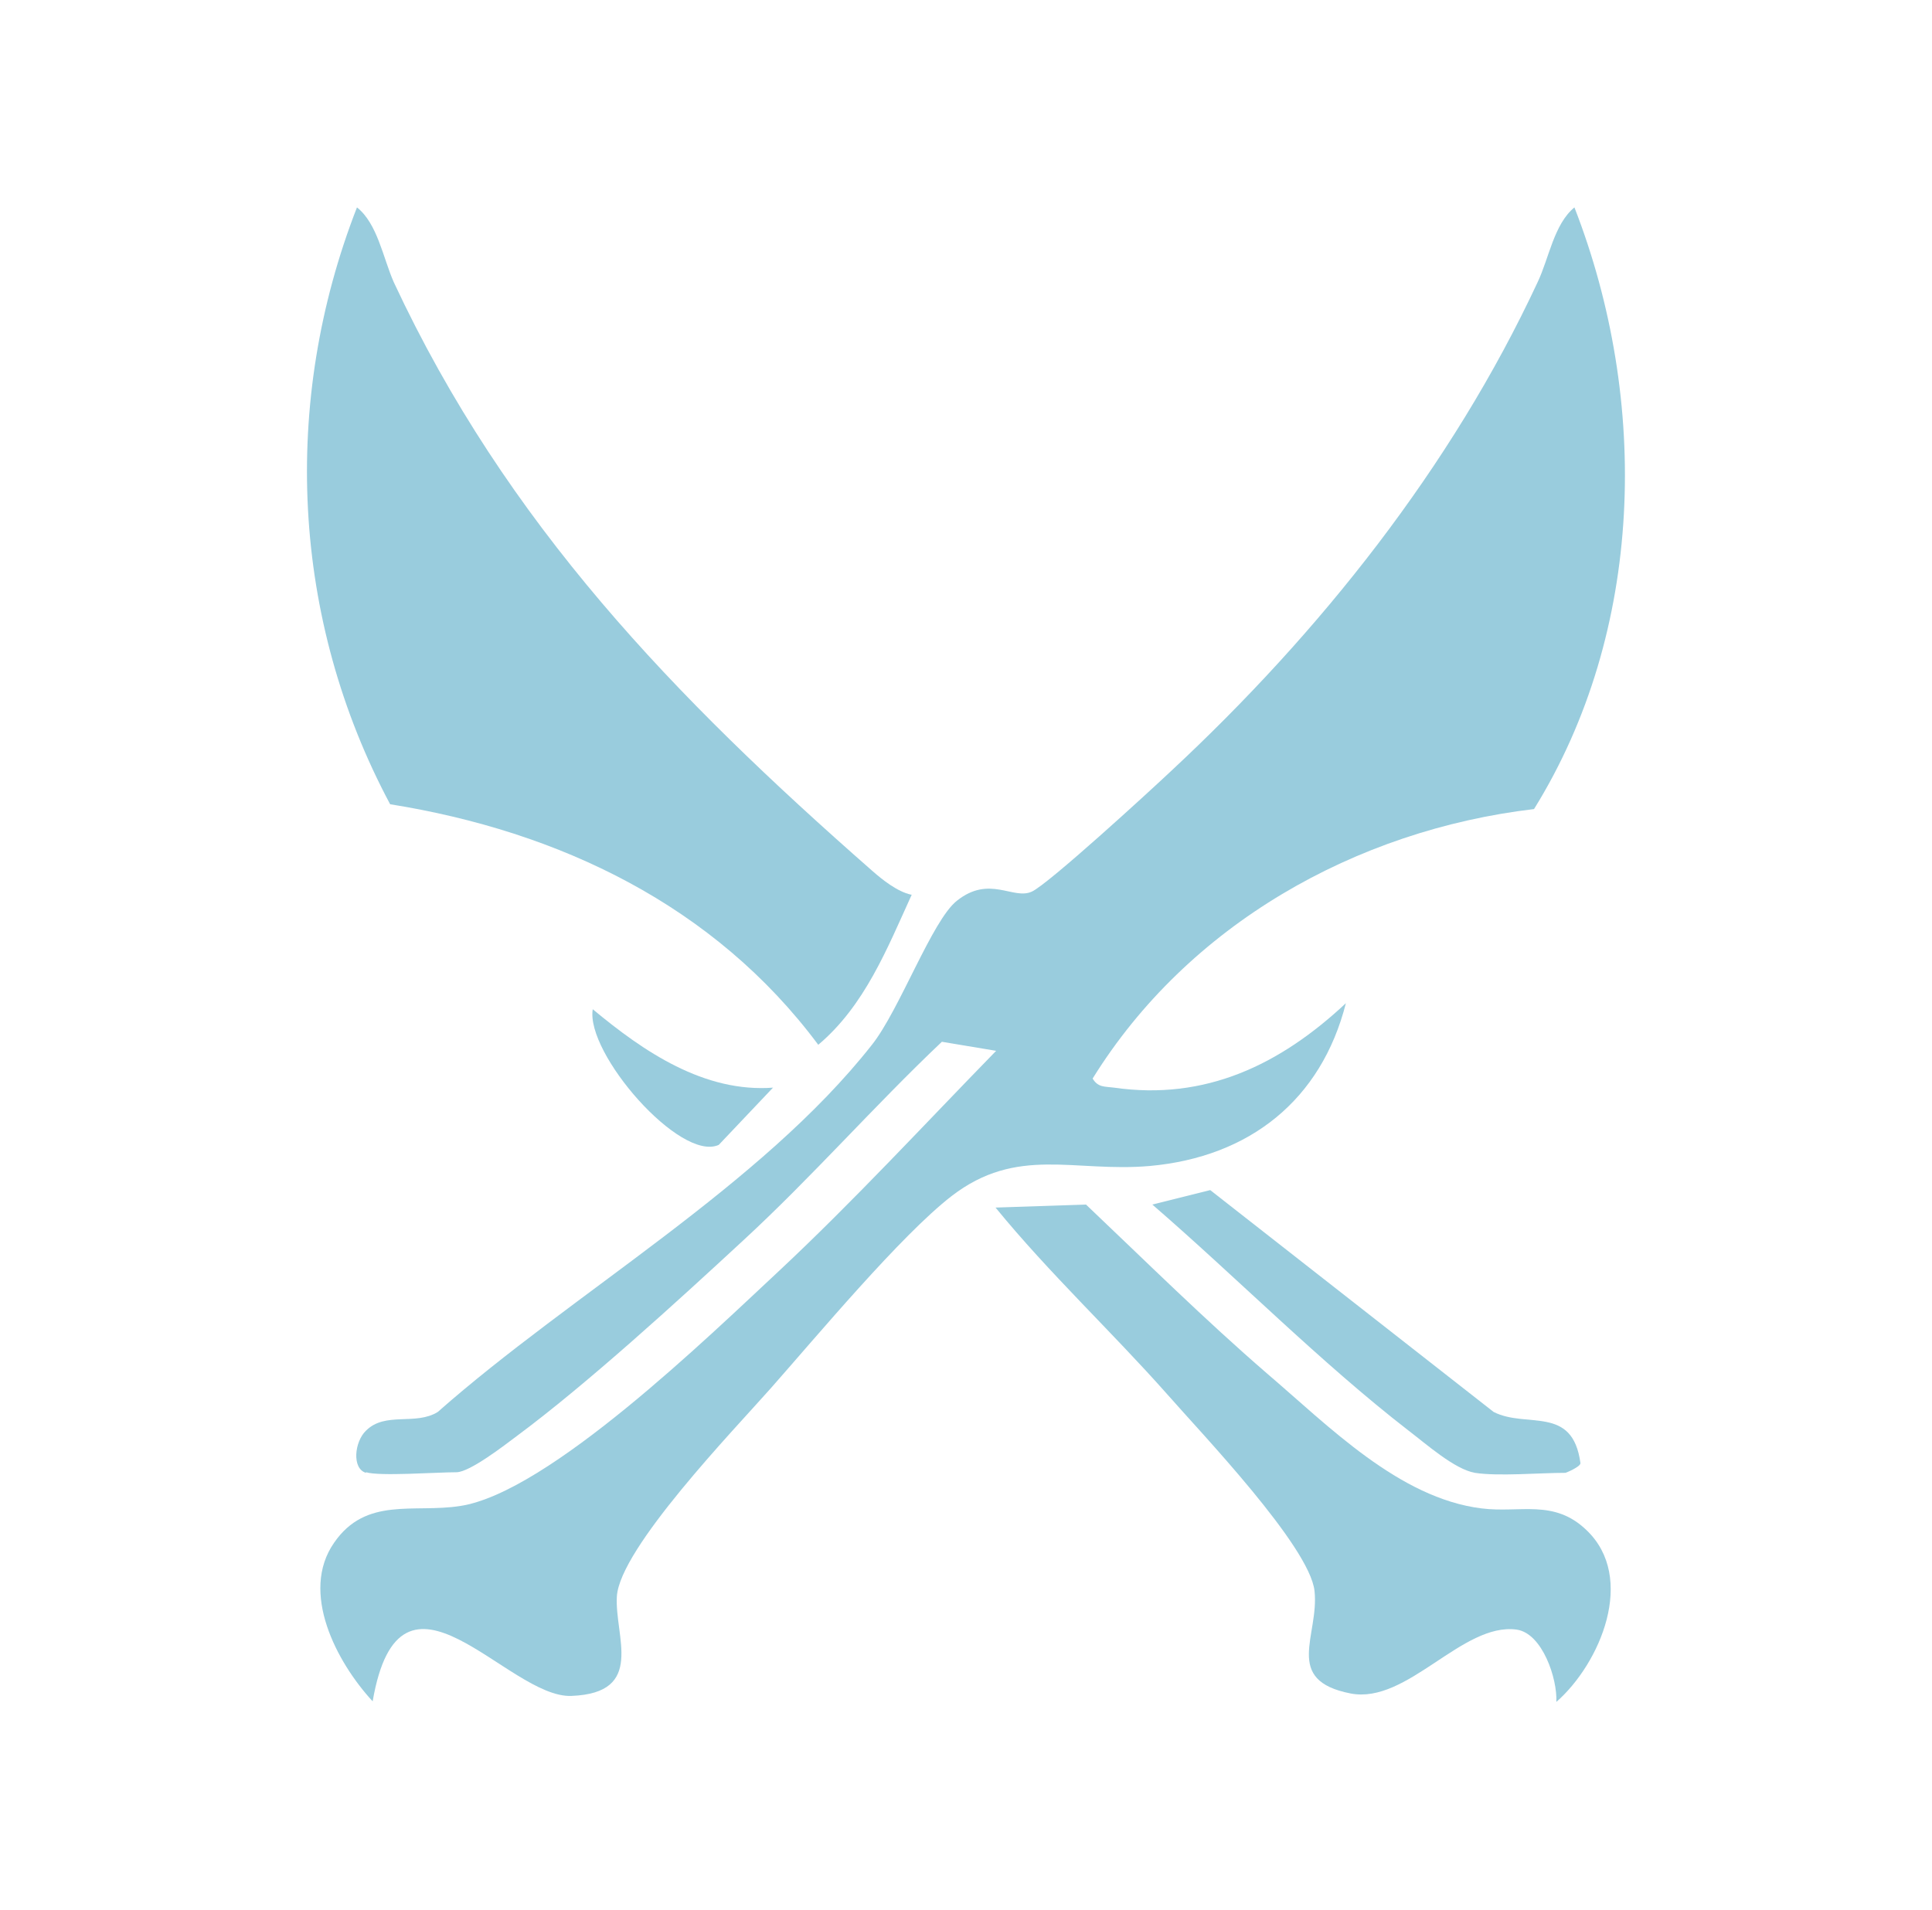
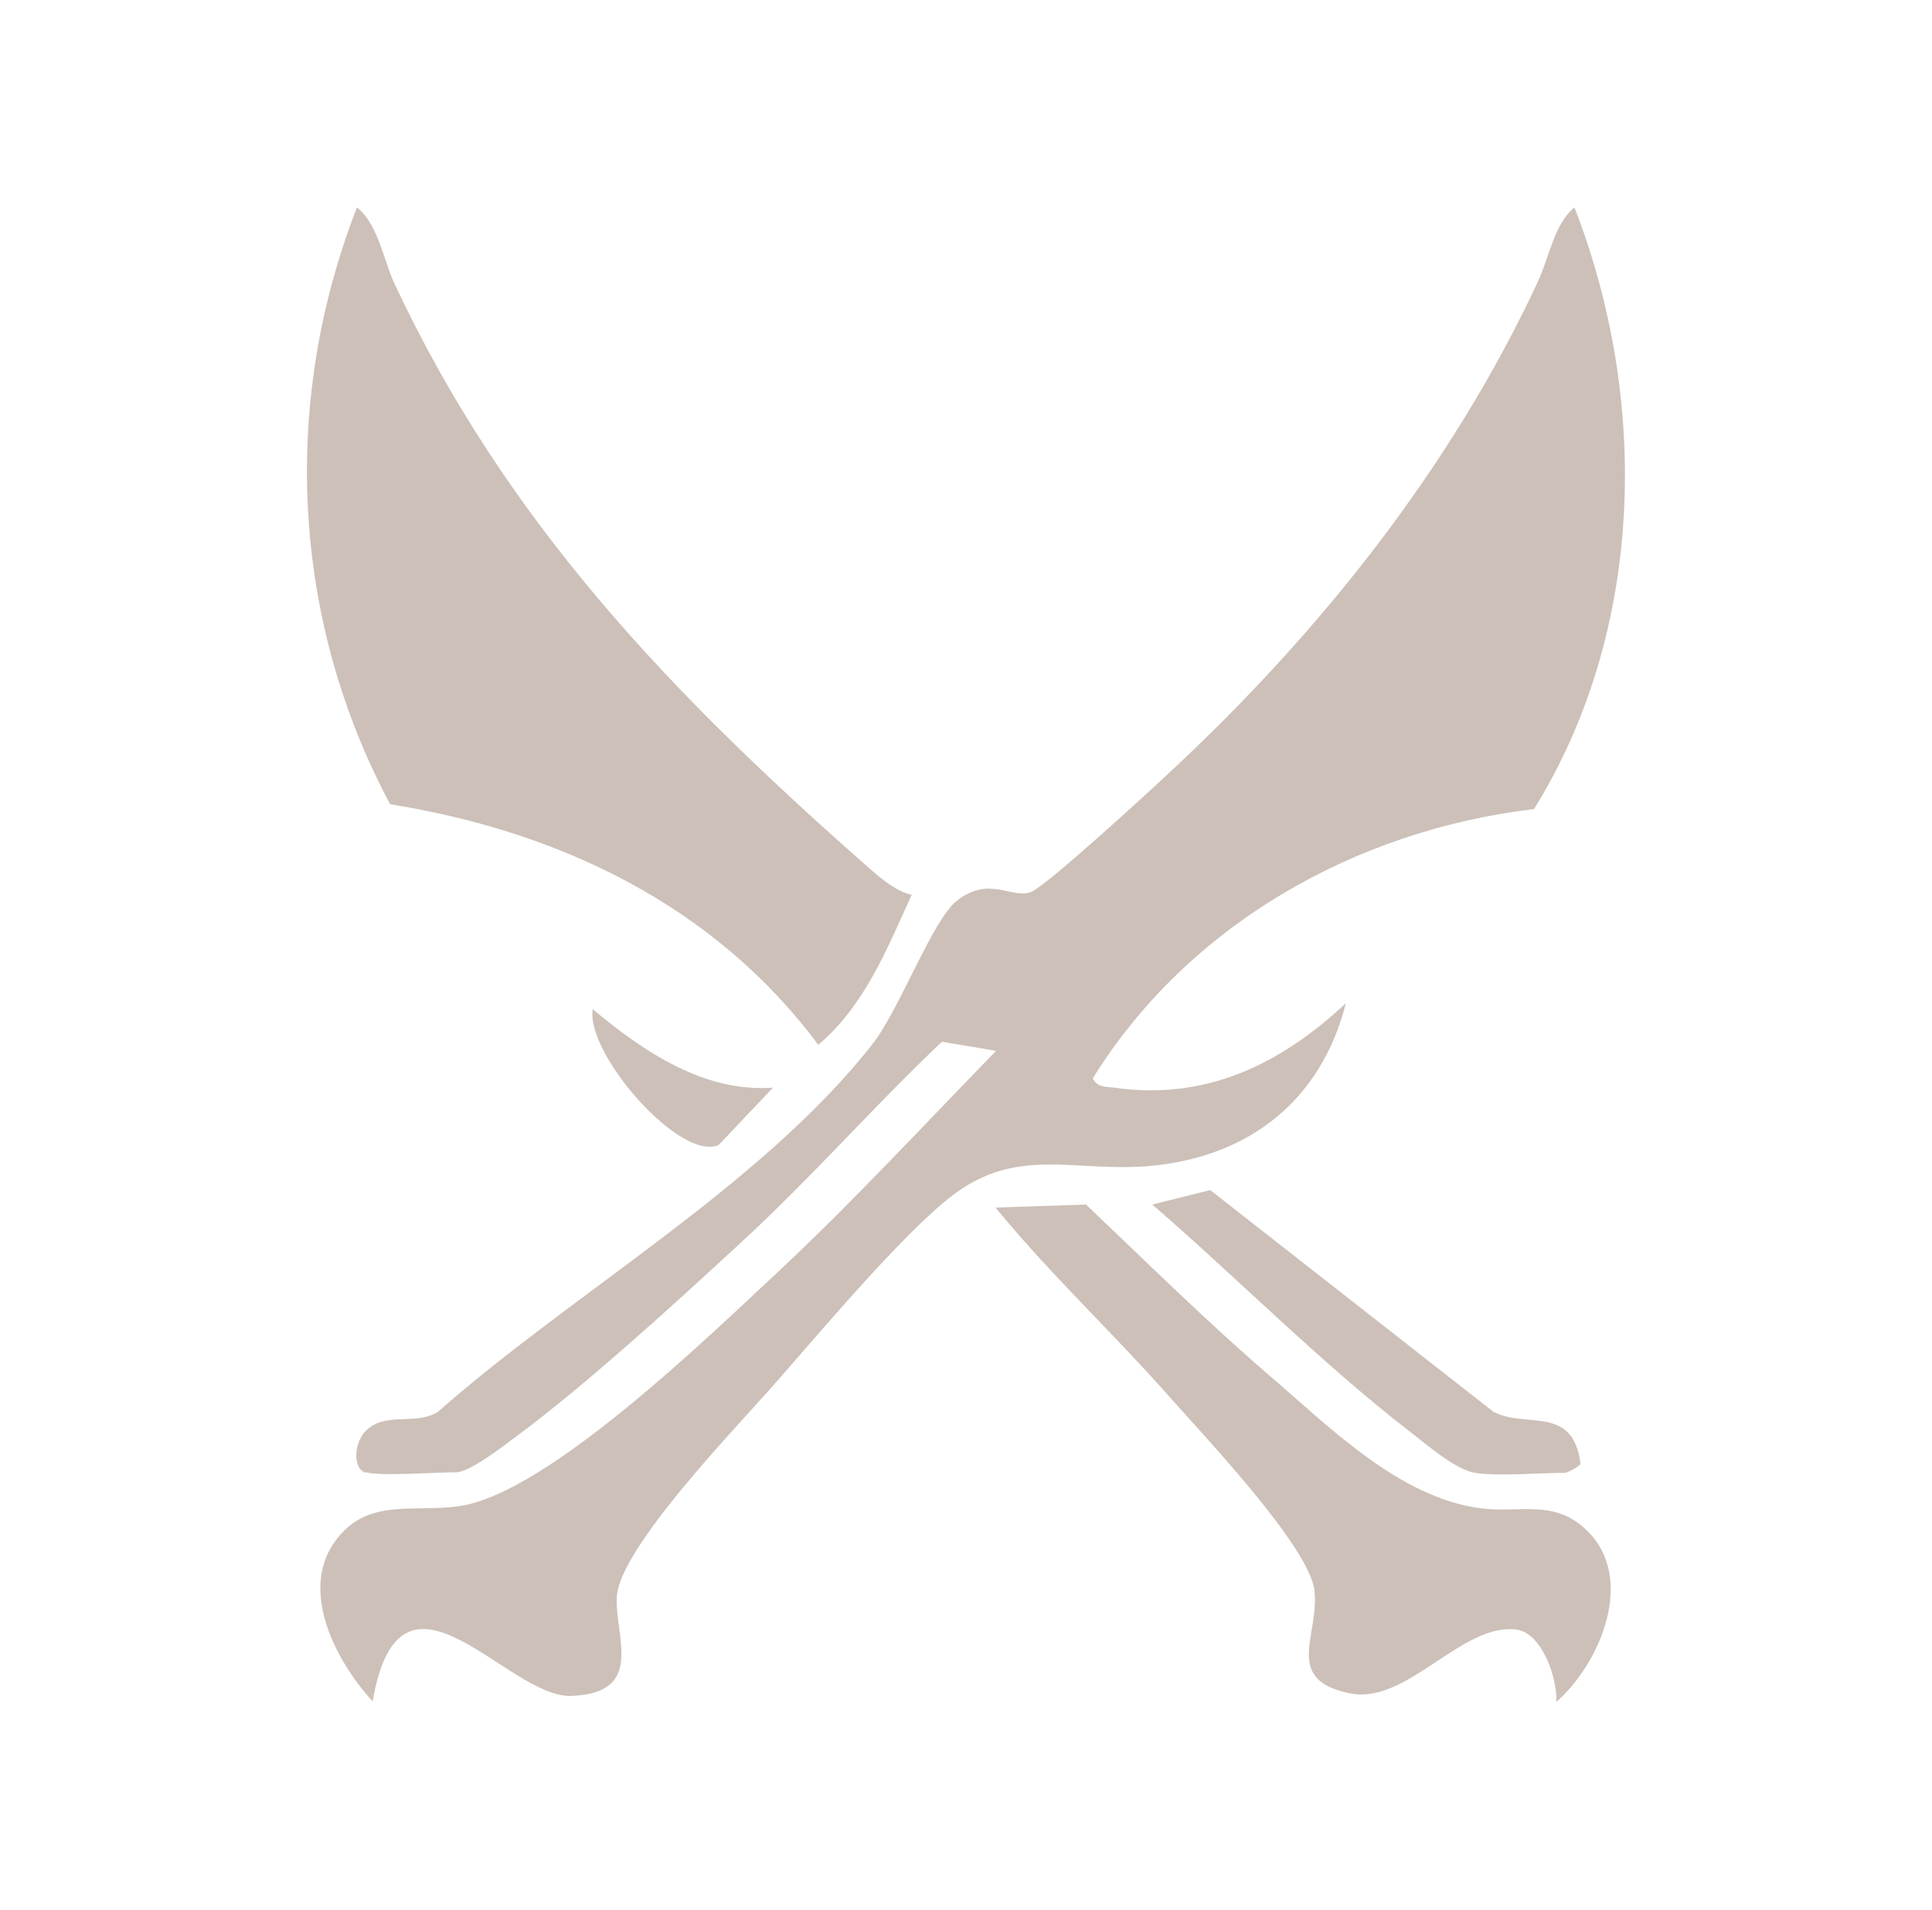
<svg xmlns="http://www.w3.org/2000/svg" version="1.1" viewBox="0 0 320.4 316.8">
  <defs>
    <style>
      .cls-1 {
-         fill: #9cd;
+         fill: #ccc0b8;
      }
    </style>
  </defs>
  <g>
    <g id="Layer_1">
-       <g id="Bone">
-         <path class="cls-1" d="M60.7,244.3c-2.4-.7-1.9-5.2,0-7,3.2-3.2,8.2-.8,11.9-3.1,22.3-19.7,53.6-37.5,72-60.9,4.6-5.8,10-20.7,14.1-23.9,5.4-4.3,9.3-.1,12.4-1.5,2.7-1.2,19.6-16.7,23.1-20,24.7-23,46.5-50.4,60.8-81.1,1.9-4,2.7-9.6,6.1-12.4,12.5,32.1,11.6,70.3-6.7,99.8-29.6,3.5-57.4,19.2-73.2,44.7.9,1.5,2,1.3,3.5,1.5,15.2,2.2,27.6-3.8,38.5-14-4.1,16.1-16,25.5-32.5,27-12.6,1.1-22-3.4-32.9,5-8.4,6.5-22.4,23.3-30,31.9-6.1,6.9-25,26.5-25.5,34.5-.4,6.6,4.8,16-7.5,16.5-10.6.5-28.4-25.8-33,.9-6-6.5-12.1-18.1-6.4-26.3,5.3-7.7,13.2-4.9,20.9-6.1,14.6-2.2,41.3-28.2,52.9-39,12.4-11.6,24.1-24.3,36-36.5l-9-1.5c-11.3,10.7-21.6,22.5-33,33-10.8,10-25.9,23.8-37.5,32.4-2,1.5-7.8,6-10,6-3.3,0-12.8.7-15,0h0Z" />
-         <path class="cls-1" d="M151.2,148.4c-4.1,9-7.8,18.4-15.5,24.9-17.2-23.1-42.9-35.4-71-39.9-16.4-30.7-18.1-66.7-5.5-99,3.4,2.7,4.3,8.3,6.1,12.4,18.7,40.1,46.6,68.9,79.3,97.6,1.7,1.5,4.2,3.5,6.5,4h0Z" />
-         <path class="cls-1" d="M258.1,282.3c.2-3.8-2.3-11.4-6.6-12-9-1.2-18.1,12.4-27.5,10.6-11.3-2.2-5.2-9.6-6-17s-18.8-26.2-24.4-32.6c-9.3-10.5-19.6-20.1-28.5-31l15-.5c9.9,9.4,19.7,19.1,30,28,10.2,8.7,21.9,20.7,35.6,22.4,6.4.8,12-1.6,17.4,3.6,8.3,7.9,2.3,22.1-5,28.5h0Z" />
-         <path class="cls-1" d="M244.6,244.3c-3.4-.6-8.1-4.8-11-7-14.6-11.3-28.5-25.4-42.5-37.5l9.6-2.4,47,36.8c5.5,2.8,13.1-1.2,14.4,8.5,0,.6-2.4,1.6-2.5,1.6-4.3,0-11.1.6-15,0h0Z" />
-         <path class="cls-1" d="M128.2,180.4l-9,9.5c-6.4,2.9-22.1-15.2-20.9-22.5,8.4,7,18.5,13.9,30,13h0Z" />
+       <g id="Layer_1-2" data-name="Layer_1">
+         <g id="Bone">
+           <path class="cls-1" d="M60.7,244.3c-2.4-.7-1.9-5.2,0-7,3.2-3.2,8.2-.8,11.9-3.1,22.3-19.7,53.6-37.5,72-60.9,4.6-5.8,10-20.7,14.1-23.9,5.4-4.3,9.3-.1,12.4-1.5,2.7-1.2,19.6-16.7,23.1-20,24.7-23,46.5-50.4,60.8-81.1,1.9-4,2.7-9.6,6.1-12.4,12.5,32.1,11.6,70.3-6.7,99.8-29.6,3.5-57.4,19.2-73.2,44.7.9,1.5,2,1.3,3.5,1.5,15.2,2.2,27.6-3.8,38.5-14-4.1,16.1-16,25.5-32.5,27-12.6,1.1-22-3.4-32.9,5-8.4,6.5-22.4,23.3-30,31.9-6.1,6.9-25,26.5-25.5,34.5-.4,6.6,4.8,16-7.5,16.5-10.6.5-28.4-25.8-33,.9-6-6.5-12.1-18.1-6.4-26.3,5.3-7.7,13.2-4.9,20.9-6.1,14.6-2.2,41.3-28.2,52.9-39,12.4-11.6,24.1-24.3,36-36.5l-9-1.5c-11.3,10.7-21.6,22.5-33,33-10.8,10-25.9,23.8-37.5,32.4-2,1.5-7.8,6-10,6-3.3,0-12.8.7-15,0h0Z" />
+           <path class="cls-1" d="M151.2,148.4c-4.1,9-7.8,18.4-15.5,24.9-17.2-23.1-42.9-35.4-71-39.9-16.4-30.7-18.1-66.7-5.5-99,3.4,2.7,4.3,8.3,6.1,12.4,18.7,40.1,46.6,68.9,79.3,97.6,1.7,1.5,4.2,3.5,6.5,4h0Z" />
+           <path class="cls-1" d="M258.1,282.3c.2-3.8-2.3-11.4-6.6-12-9-1.2-18.1,12.4-27.5,10.6-11.3-2.2-5.2-9.6-6-17s-18.8-26.2-24.4-32.6c-9.3-10.5-19.6-20.1-28.5-31l15-.5c9.9,9.4,19.7,19.1,30,28,10.2,8.7,21.9,20.7,35.6,22.4,6.4.8,12-1.6,17.4,3.6,8.3,7.9,2.3,22.1-5,28.5h0Z" />
+           <path class="cls-1" d="M244.6,244.3c-3.4-.6-8.1-4.8-11-7-14.6-11.3-28.5-25.4-42.5-37.5l9.6-2.4,47,36.8c5.5,2.8,13.1-1.2,14.4,8.5,0,.6-2.4,1.6-2.5,1.6-4.3,0-11.1.6-15,0h0Z" />
+           <path class="cls-1" d="M128.2,180.4l-9,9.5c-6.4,2.9-22.1-15.2-20.9-22.5,8.4,7,18.5,13.9,30,13h0Z" />
+         </g>
      </g>
    </g>
  </g>
</svg>
